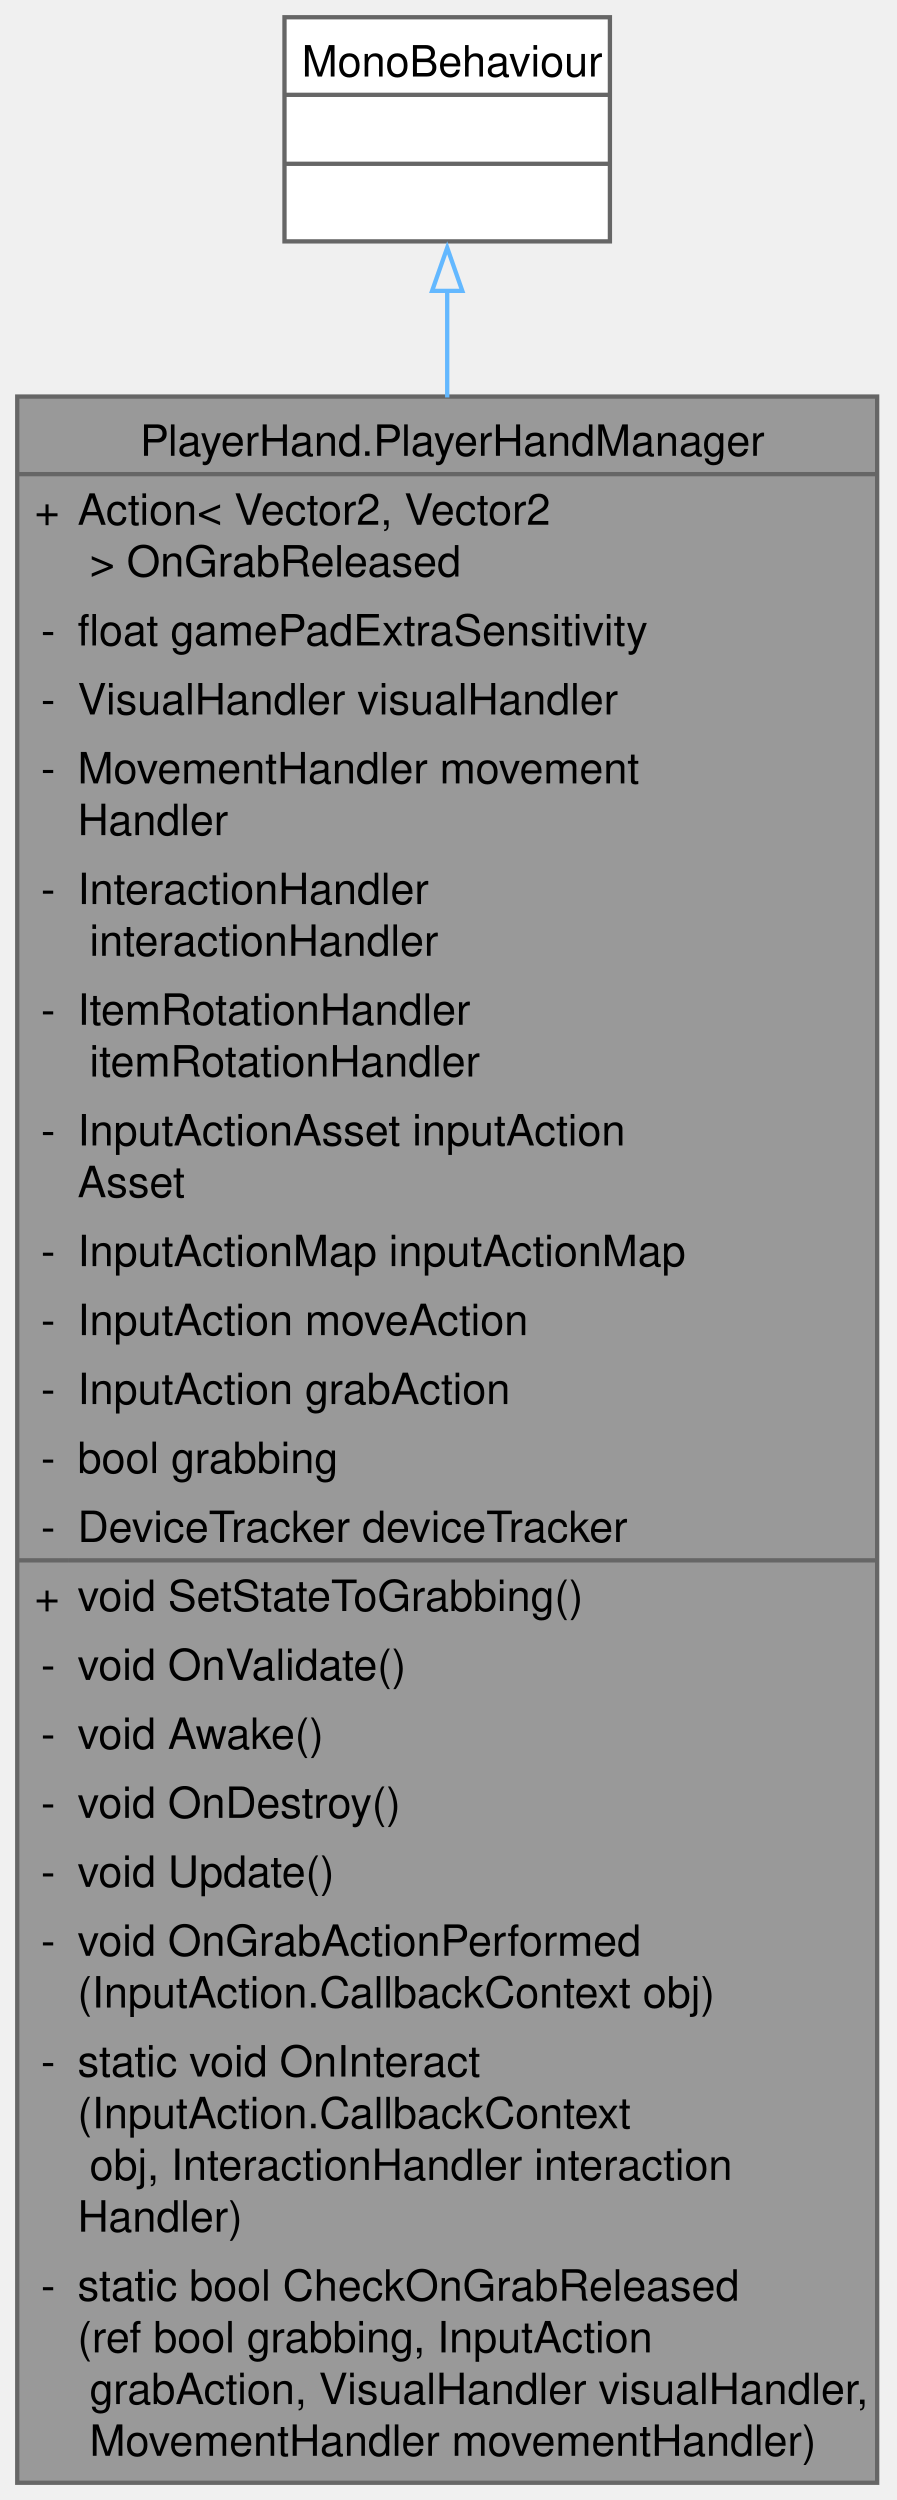
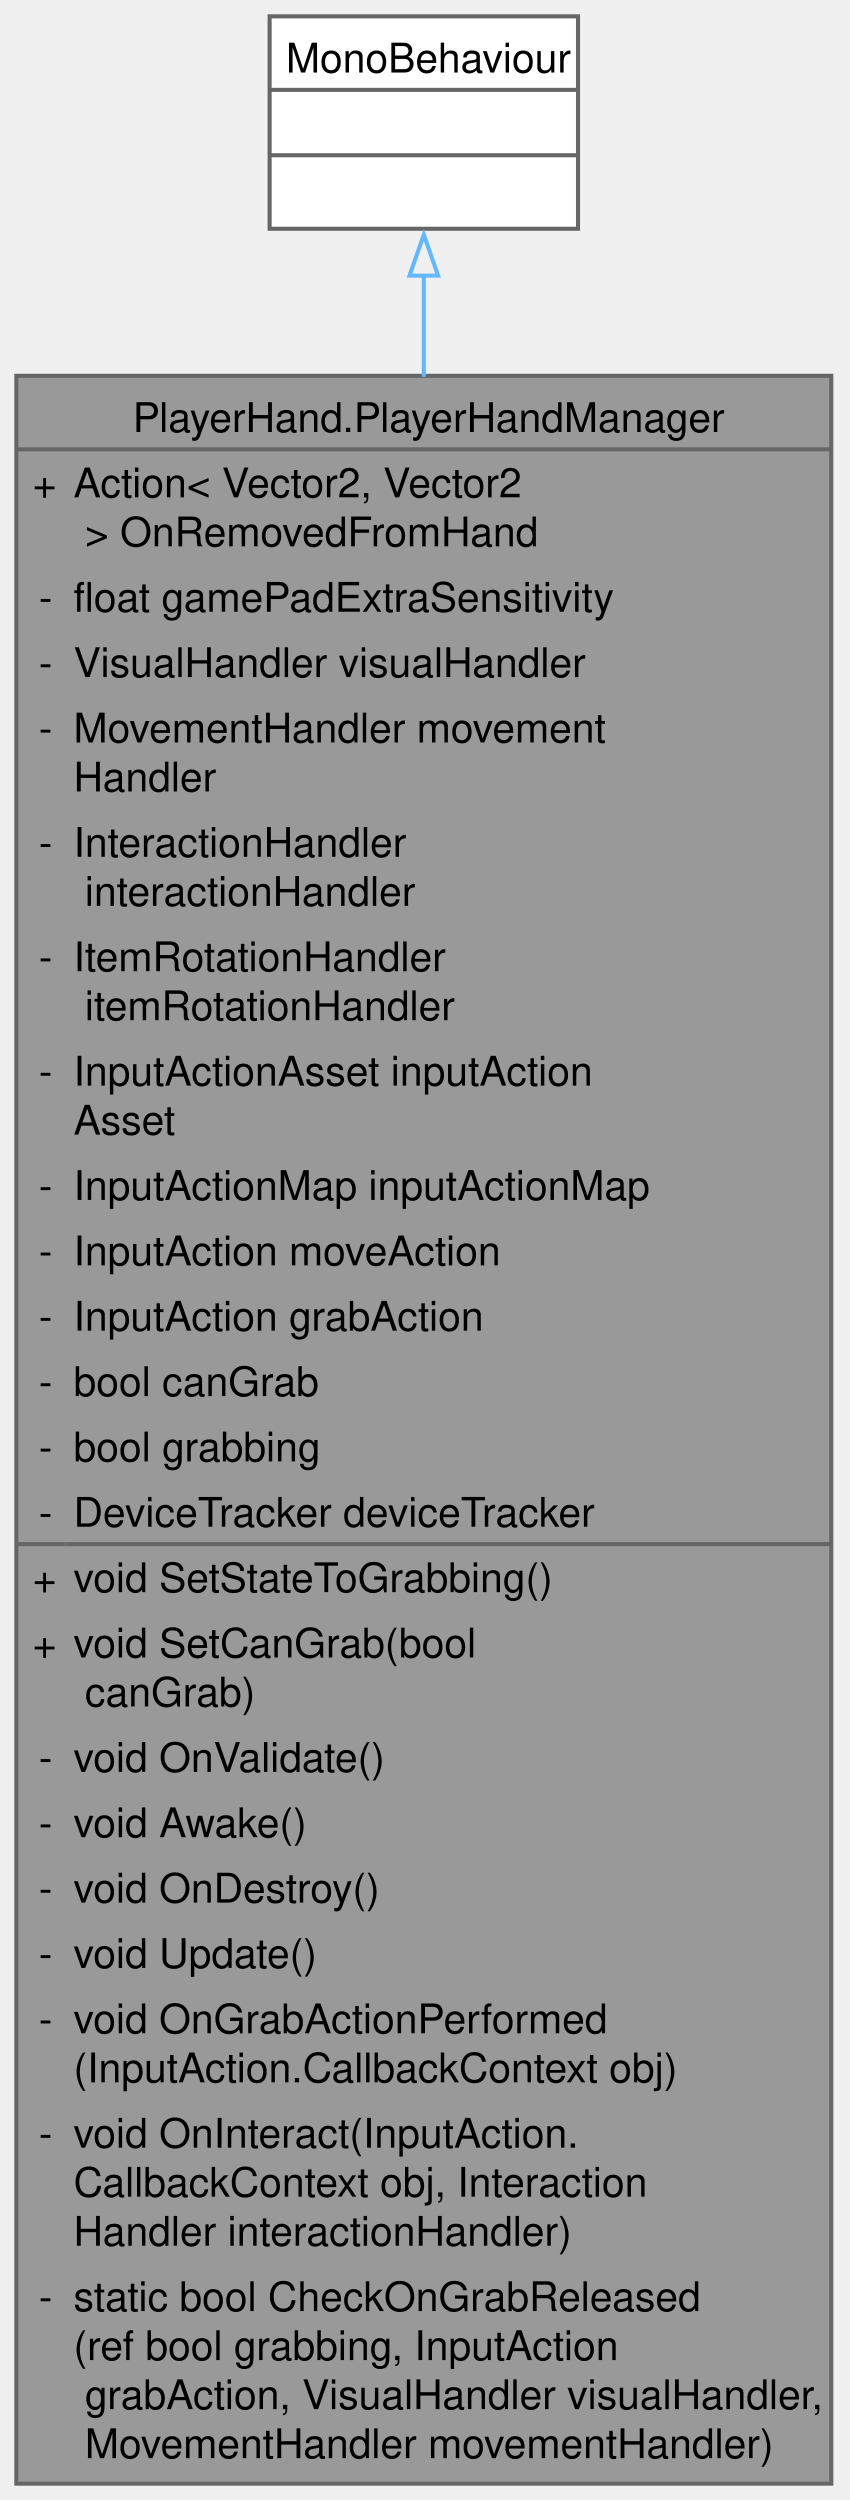
- <svg xmlns="http://www.w3.org/2000/svg" xmlns:xlink="http://www.w3.org/1999/xlink" width="208pt" height="580pt" viewBox="0.00 0.00 208.00 580.00">
-   <g id="graph0" class="graph" transform="scale(1 1) rotate(0) translate(4 576)">
+ <svg xmlns="http://www.w3.org/2000/svg" xmlns:xlink="http://www.w3.org/1999/xlink" width="208pt" height="612pt" viewBox="0.00 0.00 208.00 612.00">
+   <g id="graph0" class="graph" transform="scale(1 1) rotate(0) translate(4 608)">
    <g id="Node000001" class="node">
      <g id="a_Node000001">
        <a xlink:title="Manages all playerHand handlers, and keeps track of mouse input and the hand state.">
-           <polygon fill="#999999" stroke="none" points="199.5,-484 0,-484 0,0 199.5,0 199.5,-484" />
-           <text xml:space="preserve" text-anchor="start" x="28.5" y="-470.25" font-family="Helvetica,sans-Serif" font-size="10.00">PlayerHand.PlayerHandManager</text>
-           <text xml:space="preserve" text-anchor="start" x="4" y="-454.25" font-family="Helvetica,sans-Serif" font-size="10.00">+</text>
-           <text xml:space="preserve" text-anchor="start" x="14" y="-454.25" font-family="Helvetica,sans-Serif" font-size="10.00">Action&lt; Vector2, Vector2</text>
-           <text xml:space="preserve" text-anchor="start" x="14" y="-442.25" font-family="Helvetica,sans-Serif" font-size="10.00"> &gt; OnGrabReleased</text>
+           <polygon fill="#999999" stroke="none" points="199.5,-516 0,-516 0,0 199.5,0 199.5,-516" />
+           <text xml:space="preserve" text-anchor="start" x="28.5" y="-502.25" font-family="Helvetica,sans-Serif" font-size="10.00">PlayerHand.PlayerHandManager</text>
+           <text xml:space="preserve" text-anchor="start" x="4" y="-486.25" font-family="Helvetica,sans-Serif" font-size="10.00">+</text>
+           <text xml:space="preserve" text-anchor="start" x="14" y="-486.25" font-family="Helvetica,sans-Serif" font-size="10.00">Action&lt; Vector2, Vector2</text>
+           <text xml:space="preserve" text-anchor="start" x="14" y="-474.25" font-family="Helvetica,sans-Serif" font-size="10.00"> &gt; OnRemovedFromHand</text>
+           <text xml:space="preserve" text-anchor="start" x="5.5" y="-458.25" font-family="Helvetica,sans-Serif" font-size="10.00">-</text>
+           <text xml:space="preserve" text-anchor="start" x="14" y="-458.25" font-family="Helvetica,sans-Serif" font-size="10.00">float gamePadExtraSensitivity</text>
+           <text xml:space="preserve" text-anchor="start" x="5.5" y="-442.25" font-family="Helvetica,sans-Serif" font-size="10.00">-</text>
+           <text xml:space="preserve" text-anchor="start" x="14" y="-442.25" font-family="Helvetica,sans-Serif" font-size="10.00">VisualHandler visualHandler</text>
          <text xml:space="preserve" text-anchor="start" x="5.5" y="-426.25" font-family="Helvetica,sans-Serif" font-size="10.00">-</text>
-           <text xml:space="preserve" text-anchor="start" x="14" y="-426.25" font-family="Helvetica,sans-Serif" font-size="10.00">float gamePadExtraSensitivity</text>
-           <text xml:space="preserve" text-anchor="start" x="5.5" y="-410.25" font-family="Helvetica,sans-Serif" font-size="10.00">-</text>
-           <text xml:space="preserve" text-anchor="start" x="14" y="-410.25" font-family="Helvetica,sans-Serif" font-size="10.00">VisualHandler visualHandler</text>
-           <text xml:space="preserve" text-anchor="start" x="5.5" y="-394.25" font-family="Helvetica,sans-Serif" font-size="10.00">-</text>
-           <text xml:space="preserve" text-anchor="start" x="14" y="-394.25" font-family="Helvetica,sans-Serif" font-size="10.00">MovementHandler movement</text>
-           <text xml:space="preserve" text-anchor="start" x="14" y="-382.25" font-family="Helvetica,sans-Serif" font-size="10.00">Handler</text>
-           <text xml:space="preserve" text-anchor="start" x="5.5" y="-366.25" font-family="Helvetica,sans-Serif" font-size="10.00">-</text>
-           <text xml:space="preserve" text-anchor="start" x="14" y="-366.25" font-family="Helvetica,sans-Serif" font-size="10.00">InteractionHandler</text>
-           <text xml:space="preserve" text-anchor="start" x="14" y="-354.25" font-family="Helvetica,sans-Serif" font-size="10.00"> interactionHandler</text>
-           <text xml:space="preserve" text-anchor="start" x="5.5" y="-338.25" font-family="Helvetica,sans-Serif" font-size="10.00">-</text>
-           <text xml:space="preserve" text-anchor="start" x="14" y="-338.25" font-family="Helvetica,sans-Serif" font-size="10.00">ItemRotationHandler</text>
-           <text xml:space="preserve" text-anchor="start" x="14" y="-326.25" font-family="Helvetica,sans-Serif" font-size="10.00"> itemRotationHandler</text>
-           <text xml:space="preserve" text-anchor="start" x="5.5" y="-310.25" font-family="Helvetica,sans-Serif" font-size="10.00">-</text>
-           <text xml:space="preserve" text-anchor="start" x="14" y="-310.25" font-family="Helvetica,sans-Serif" font-size="10.00">InputActionAsset inputAction</text>
-           <text xml:space="preserve" text-anchor="start" x="14" y="-298.25" font-family="Helvetica,sans-Serif" font-size="10.00">Asset</text>
+           <text xml:space="preserve" text-anchor="start" x="14" y="-426.25" font-family="Helvetica,sans-Serif" font-size="10.00">MovementHandler movement</text>
+           <text xml:space="preserve" text-anchor="start" x="14" y="-414.25" font-family="Helvetica,sans-Serif" font-size="10.00">Handler</text>
+           <text xml:space="preserve" text-anchor="start" x="5.5" y="-398.25" font-family="Helvetica,sans-Serif" font-size="10.00">-</text>
+           <text xml:space="preserve" text-anchor="start" x="14" y="-398.25" font-family="Helvetica,sans-Serif" font-size="10.00">InteractionHandler</text>
+           <text xml:space="preserve" text-anchor="start" x="14" y="-386.25" font-family="Helvetica,sans-Serif" font-size="10.00"> interactionHandler</text>
+           <text xml:space="preserve" text-anchor="start" x="5.5" y="-370.25" font-family="Helvetica,sans-Serif" font-size="10.00">-</text>
+           <text xml:space="preserve" text-anchor="start" x="14" y="-370.25" font-family="Helvetica,sans-Serif" font-size="10.00">ItemRotationHandler</text>
+           <text xml:space="preserve" text-anchor="start" x="14" y="-358.25" font-family="Helvetica,sans-Serif" font-size="10.00"> itemRotationHandler</text>
+           <text xml:space="preserve" text-anchor="start" x="5.5" y="-342.25" font-family="Helvetica,sans-Serif" font-size="10.00">-</text>
+           <text xml:space="preserve" text-anchor="start" x="14" y="-342.25" font-family="Helvetica,sans-Serif" font-size="10.00">InputActionAsset inputAction</text>
+           <text xml:space="preserve" text-anchor="start" x="14" y="-330.25" font-family="Helvetica,sans-Serif" font-size="10.00">Asset</text>
+           <text xml:space="preserve" text-anchor="start" x="5.5" y="-314.25" font-family="Helvetica,sans-Serif" font-size="10.00">-</text>
+           <text xml:space="preserve" text-anchor="start" x="14" y="-314.25" font-family="Helvetica,sans-Serif" font-size="10.00">InputActionMap inputActionMap</text>
+           <text xml:space="preserve" text-anchor="start" x="5.5" y="-298.25" font-family="Helvetica,sans-Serif" font-size="10.00">-</text>
+           <text xml:space="preserve" text-anchor="start" x="14" y="-298.25" font-family="Helvetica,sans-Serif" font-size="10.00">InputAction moveAction</text>
          <text xml:space="preserve" text-anchor="start" x="5.5" y="-282.25" font-family="Helvetica,sans-Serif" font-size="10.00">-</text>
-           <text xml:space="preserve" text-anchor="start" x="14" y="-282.25" font-family="Helvetica,sans-Serif" font-size="10.00">InputActionMap inputActionMap</text>
+           <text xml:space="preserve" text-anchor="start" x="14" y="-282.25" font-family="Helvetica,sans-Serif" font-size="10.00">InputAction grabAction</text>
          <text xml:space="preserve" text-anchor="start" x="5.5" y="-266.25" font-family="Helvetica,sans-Serif" font-size="10.00">-</text>
-           <text xml:space="preserve" text-anchor="start" x="14" y="-266.25" font-family="Helvetica,sans-Serif" font-size="10.00">InputAction moveAction</text>
+           <text xml:space="preserve" text-anchor="start" x="14" y="-266.25" font-family="Helvetica,sans-Serif" font-size="10.00">bool canGrab</text>
          <text xml:space="preserve" text-anchor="start" x="5.5" y="-250.25" font-family="Helvetica,sans-Serif" font-size="10.00">-</text>
-           <text xml:space="preserve" text-anchor="start" x="14" y="-250.25" font-family="Helvetica,sans-Serif" font-size="10.00">InputAction grabAction</text>
+           <text xml:space="preserve" text-anchor="start" x="14" y="-250.25" font-family="Helvetica,sans-Serif" font-size="10.00">bool grabbing</text>
          <text xml:space="preserve" text-anchor="start" x="5.5" y="-234.25" font-family="Helvetica,sans-Serif" font-size="10.00">-</text>
-           <text xml:space="preserve" text-anchor="start" x="14" y="-234.25" font-family="Helvetica,sans-Serif" font-size="10.00">bool grabbing</text>
-           <text xml:space="preserve" text-anchor="start" x="5.5" y="-218.25" font-family="Helvetica,sans-Serif" font-size="10.00">-</text>
-           <text xml:space="preserve" text-anchor="start" x="14" y="-218.25" font-family="Helvetica,sans-Serif" font-size="10.00">DeviceTracker deviceTracker</text>
+           <text xml:space="preserve" text-anchor="start" x="14" y="-234.25" font-family="Helvetica,sans-Serif" font-size="10.00">DeviceTracker deviceTracker</text>
+           <text xml:space="preserve" text-anchor="start" x="4" y="-218.25" font-family="Helvetica,sans-Serif" font-size="10.00">+</text>
+           <text xml:space="preserve" text-anchor="start" x="14" y="-218.25" font-family="Helvetica,sans-Serif" font-size="10.00">void SetStateToGrabbing()</text>
          <text xml:space="preserve" text-anchor="start" x="4" y="-202.25" font-family="Helvetica,sans-Serif" font-size="10.00">+</text>
-           <text xml:space="preserve" text-anchor="start" x="14" y="-202.25" font-family="Helvetica,sans-Serif" font-size="10.00">void SetStateToGrabbing()</text>
-           <text xml:space="preserve" text-anchor="start" x="5.5" y="-186.25" font-family="Helvetica,sans-Serif" font-size="10.00">-</text>
-           <text xml:space="preserve" text-anchor="start" x="14" y="-186.25" font-family="Helvetica,sans-Serif" font-size="10.00">void OnValidate()</text>
-           <text xml:space="preserve" text-anchor="start" x="5.5" y="-170.25" font-family="Helvetica,sans-Serif" font-size="10.00">-</text>
-           <text xml:space="preserve" text-anchor="start" x="14" y="-170.25" font-family="Helvetica,sans-Serif" font-size="10.00">void Awake()</text>
-           <text xml:space="preserve" text-anchor="start" x="5.5" y="-154.25" font-family="Helvetica,sans-Serif" font-size="10.00">-</text>
-           <text xml:space="preserve" text-anchor="start" x="14" y="-154.25" font-family="Helvetica,sans-Serif" font-size="10.00">void OnDestroy()</text>
-           <text xml:space="preserve" text-anchor="start" x="5.5" y="-138.25" font-family="Helvetica,sans-Serif" font-size="10.00">-</text>
-           <text xml:space="preserve" text-anchor="start" x="14" y="-138.25" font-family="Helvetica,sans-Serif" font-size="10.00">void Update()</text>
-           <text xml:space="preserve" text-anchor="start" x="5.5" y="-122.25" font-family="Helvetica,sans-Serif" font-size="10.00">-</text>
-           <text xml:space="preserve" text-anchor="start" x="14" y="-122.25" font-family="Helvetica,sans-Serif" font-size="10.00">void OnGrabActionPerformed</text>
-           <text xml:space="preserve" text-anchor="start" x="14" y="-110.25" font-family="Helvetica,sans-Serif" font-size="10.00">(InputAction.CallbackContext obj)</text>
-           <text xml:space="preserve" text-anchor="start" x="5.5" y="-94.25" font-family="Helvetica,sans-Serif" font-size="10.00">-</text>
-           <text xml:space="preserve" text-anchor="start" x="14" y="-94.25" font-family="Helvetica,sans-Serif" font-size="10.00">static void OnInteract</text>
-           <text xml:space="preserve" text-anchor="start" x="14" y="-82.25" font-family="Helvetica,sans-Serif" font-size="10.00">(InputAction.CallbackContext</text>
-           <text xml:space="preserve" text-anchor="start" x="14" y="-70.25" font-family="Helvetica,sans-Serif" font-size="10.00"> obj, InteractionHandler interaction</text>
-           <text xml:space="preserve" text-anchor="start" x="14" y="-58.25" font-family="Helvetica,sans-Serif" font-size="10.00">Handler)</text>
+           <text xml:space="preserve" text-anchor="start" x="14" y="-202.25" font-family="Helvetica,sans-Serif" font-size="10.00">void SetCanGrab(bool</text>
+           <text xml:space="preserve" text-anchor="start" x="14" y="-190.25" font-family="Helvetica,sans-Serif" font-size="10.00"> canGrab)</text>
+           <text xml:space="preserve" text-anchor="start" x="5.5" y="-174.25" font-family="Helvetica,sans-Serif" font-size="10.00">-</text>
+           <text xml:space="preserve" text-anchor="start" x="14" y="-174.25" font-family="Helvetica,sans-Serif" font-size="10.00">void OnValidate()</text>
+           <text xml:space="preserve" text-anchor="start" x="5.5" y="-158.25" font-family="Helvetica,sans-Serif" font-size="10.00">-</text>
+           <text xml:space="preserve" text-anchor="start" x="14" y="-158.25" font-family="Helvetica,sans-Serif" font-size="10.00">void Awake()</text>
+           <text xml:space="preserve" text-anchor="start" x="5.5" y="-142.25" font-family="Helvetica,sans-Serif" font-size="10.00">-</text>
+           <text xml:space="preserve" text-anchor="start" x="14" y="-142.25" font-family="Helvetica,sans-Serif" font-size="10.00">void OnDestroy()</text>
+           <text xml:space="preserve" text-anchor="start" x="5.5" y="-126.25" font-family="Helvetica,sans-Serif" font-size="10.00">-</text>
+           <text xml:space="preserve" text-anchor="start" x="14" y="-126.25" font-family="Helvetica,sans-Serif" font-size="10.00">void Update()</text>
+           <text xml:space="preserve" text-anchor="start" x="5.5" y="-110.25" font-family="Helvetica,sans-Serif" font-size="10.00">-</text>
+           <text xml:space="preserve" text-anchor="start" x="14" y="-110.25" font-family="Helvetica,sans-Serif" font-size="10.00">void OnGrabActionPerformed</text>
+           <text xml:space="preserve" text-anchor="start" x="14" y="-98.25" font-family="Helvetica,sans-Serif" font-size="10.00">(InputAction.CallbackContext obj)</text>
+           <text xml:space="preserve" text-anchor="start" x="5.5" y="-82.25" font-family="Helvetica,sans-Serif" font-size="10.00">-</text>
+           <text xml:space="preserve" text-anchor="start" x="14" y="-82.25" font-family="Helvetica,sans-Serif" font-size="10.00">void OnInteract(InputAction.</text>
+           <text xml:space="preserve" text-anchor="start" x="14" y="-70.25" font-family="Helvetica,sans-Serif" font-size="10.00">CallbackContext obj, Interaction</text>
+           <text xml:space="preserve" text-anchor="start" x="14" y="-58.25" font-family="Helvetica,sans-Serif" font-size="10.00">Handler interactionHandler)</text>
          <text xml:space="preserve" text-anchor="start" x="5.5" y="-42.25" font-family="Helvetica,sans-Serif" font-size="10.00">-</text>
          <text xml:space="preserve" text-anchor="start" x="14" y="-42.25" font-family="Helvetica,sans-Serif" font-size="10.00">static bool CheckOnGrabReleased</text>
          <text xml:space="preserve" text-anchor="start" x="14" y="-30.25" font-family="Helvetica,sans-Serif" font-size="10.00">(ref bool grabbing, InputAction</text>
          <text xml:space="preserve" text-anchor="start" x="14" y="-18.25" font-family="Helvetica,sans-Serif" font-size="10.00"> grabAction, VisualHandler visualHandler,</text>
          <text xml:space="preserve" text-anchor="start" x="14" y="-6.25" font-family="Helvetica,sans-Serif" font-size="10.00"> MovementHandler movementHandler)</text>
-           <polygon fill="#666666" stroke="#666666" points="0,-466 0,-466 199.5,-466 199.5,-466 0,-466" />
-           <polygon fill="#666666" stroke="#666666" points="0,-214 0,-214 12,-214 12,-214 0,-214" />
-           <polygon fill="#666666" stroke="#666666" points="12,-214 12,-214 199.5,-214 199.5,-214 12,-214" />
-           <polygon fill="none" stroke="#666666" points="0,0 0,-484 199.5,-484 199.5,0 0,0" />
+           <polygon fill="#666666" stroke="#666666" points="0,-498 0,-498 199.5,-498 199.5,-498 0,-498" />
+           <polygon fill="#666666" stroke="#666666" points="0,-230 0,-230 12,-230 12,-230 0,-230" />
+           <polygon fill="#666666" stroke="#666666" points="12,-230 12,-230 199.5,-230 199.5,-230 12,-230" />
+           <polygon fill="none" stroke="#666666" points="0,0 0,-516 199.5,-516 199.5,0 0,0" />
        </a>
      </g>
    </g>
    <g id="Node000002" class="node">
      <g id="a_Node000002">
        <a xlink:href="class_mono_behaviour.html" target="_top" xlink:title=" ">
-           <polygon fill="white" stroke="none" points="137.5,-572 62,-572 62,-520 137.5,-520 137.5,-572" />
-           <text xml:space="preserve" text-anchor="start" x="66" y="-558.25" font-family="Helvetica,sans-Serif" font-size="10.00">MonoBehaviour</text>
-           <text xml:space="preserve" text-anchor="start" x="98.25" y="-542.25" font-family="Helvetica,sans-Serif" font-size="10.00"> </text>
-           <text xml:space="preserve" text-anchor="start" x="98.25" y="-526.25" font-family="Helvetica,sans-Serif" font-size="10.00"> </text>
-           <polygon fill="#666666" stroke="#666666" points="62,-554 62,-554 137.5,-554 137.5,-554 62,-554" />
-           <polygon fill="#666666" stroke="#666666" points="62,-538 62,-538 137.5,-538 137.5,-538 62,-538" />
-           <polygon fill="none" stroke="#666666" points="62,-520 62,-572 137.5,-572 137.5,-520 62,-520" />
+           <polygon fill="white" stroke="none" points="137.5,-604 62,-604 62,-552 137.5,-552 137.5,-604" />
+           <text xml:space="preserve" text-anchor="start" x="66" y="-590.25" font-family="Helvetica,sans-Serif" font-size="10.00">MonoBehaviour</text>
+           <text xml:space="preserve" text-anchor="start" x="98.25" y="-574.25" font-family="Helvetica,sans-Serif" font-size="10.00"> </text>
+           <text xml:space="preserve" text-anchor="start" x="98.25" y="-558.25" font-family="Helvetica,sans-Serif" font-size="10.00"> </text>
+           <polygon fill="#666666" stroke="#666666" points="62,-586 62,-586 137.5,-586 137.5,-586 62,-586" />
+           <polygon fill="#666666" stroke="#666666" points="62,-570 62,-570 137.5,-570 137.5,-570 62,-570" />
+           <polygon fill="none" stroke="#666666" points="62,-552 62,-604 137.5,-604 137.5,-552 62,-552" />
        </a>
      </g>
    </g>
    <g id="edge1_Node000001_Node000002" class="edge">
      <g id="a_edge1_Node000001_Node000002">
        <a xlink:title=" ">
-           <path fill="none" stroke="#63b8ff" d="M99.75,-508.72C99.75,-501.24 99.75,-492.86 99.75,-483.79" />
-           <polygon fill="none" stroke="#63b8ff" points="96.25,-508.52 99.75,-518.52 103.25,-508.52 96.25,-508.52" />
+           <path fill="none" stroke="#63b8ff" d="M99.75,-540.74C99.75,-533.26 99.75,-524.86 99.75,-515.76" />
+           <polygon fill="none" stroke="#63b8ff" points="96.25,-540.53 99.75,-550.53 103.25,-540.53 96.25,-540.53" />
        </a>
      </g>
    </g>
  </g>
</svg>
